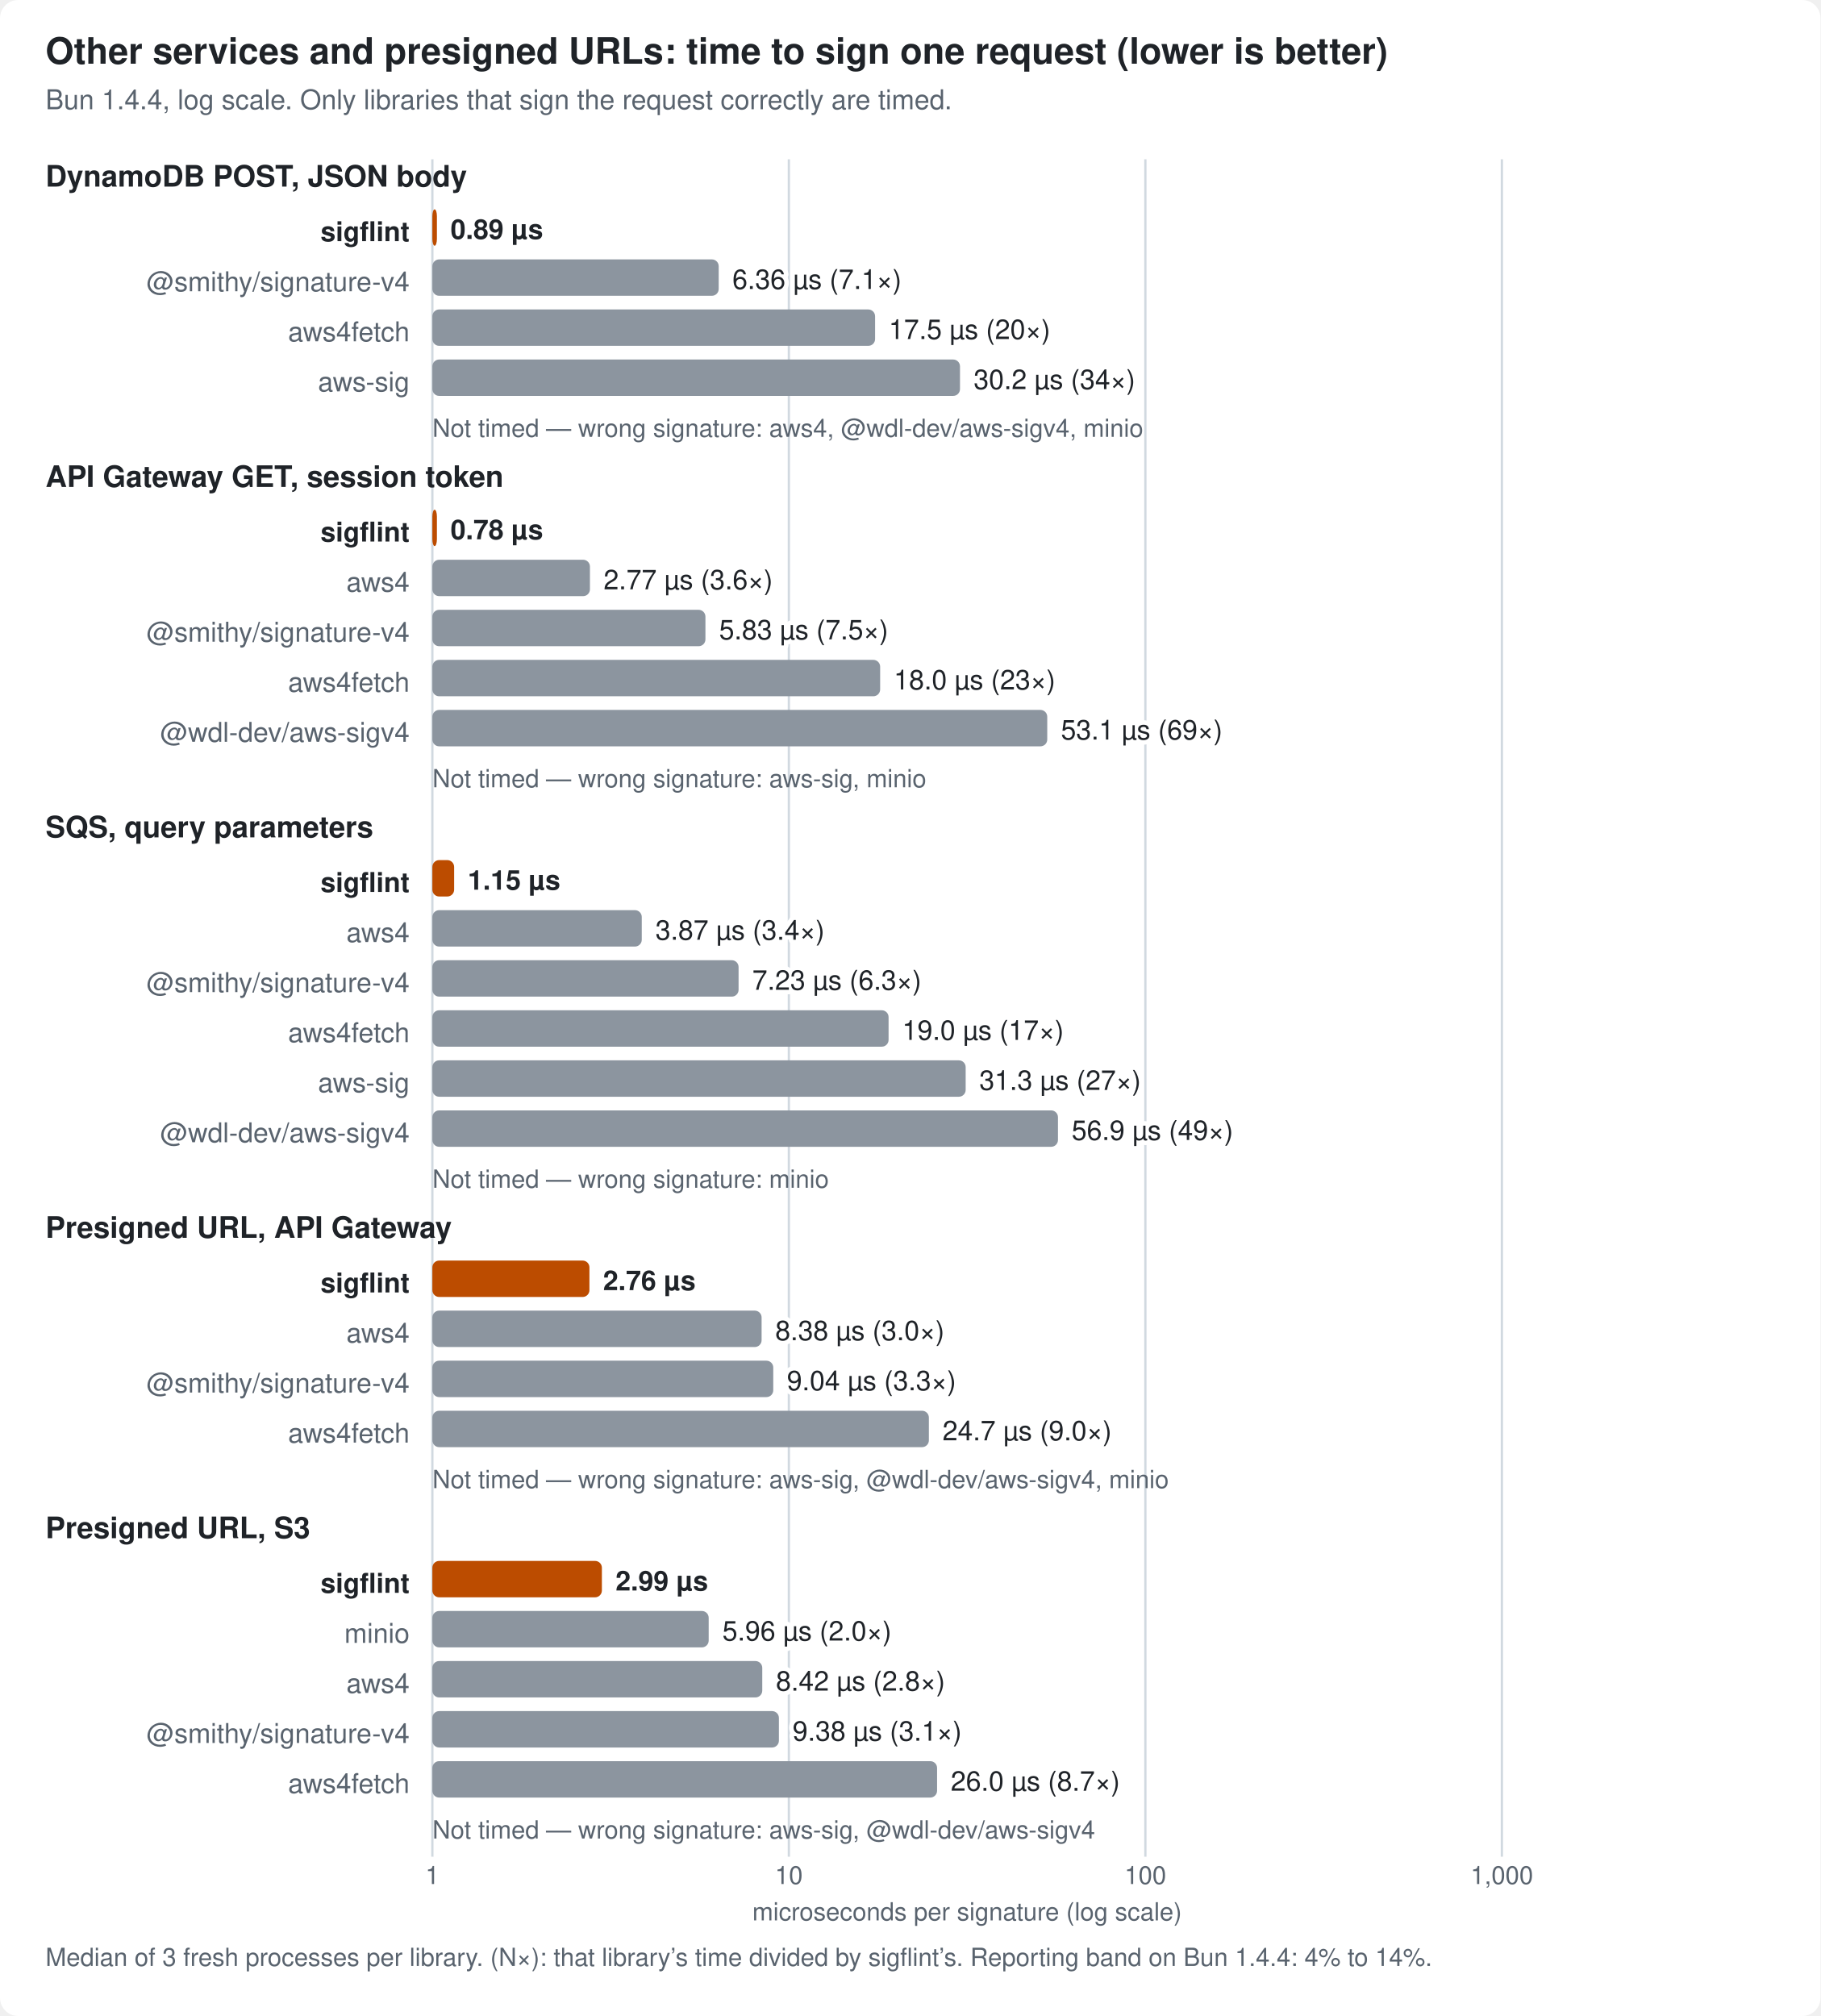
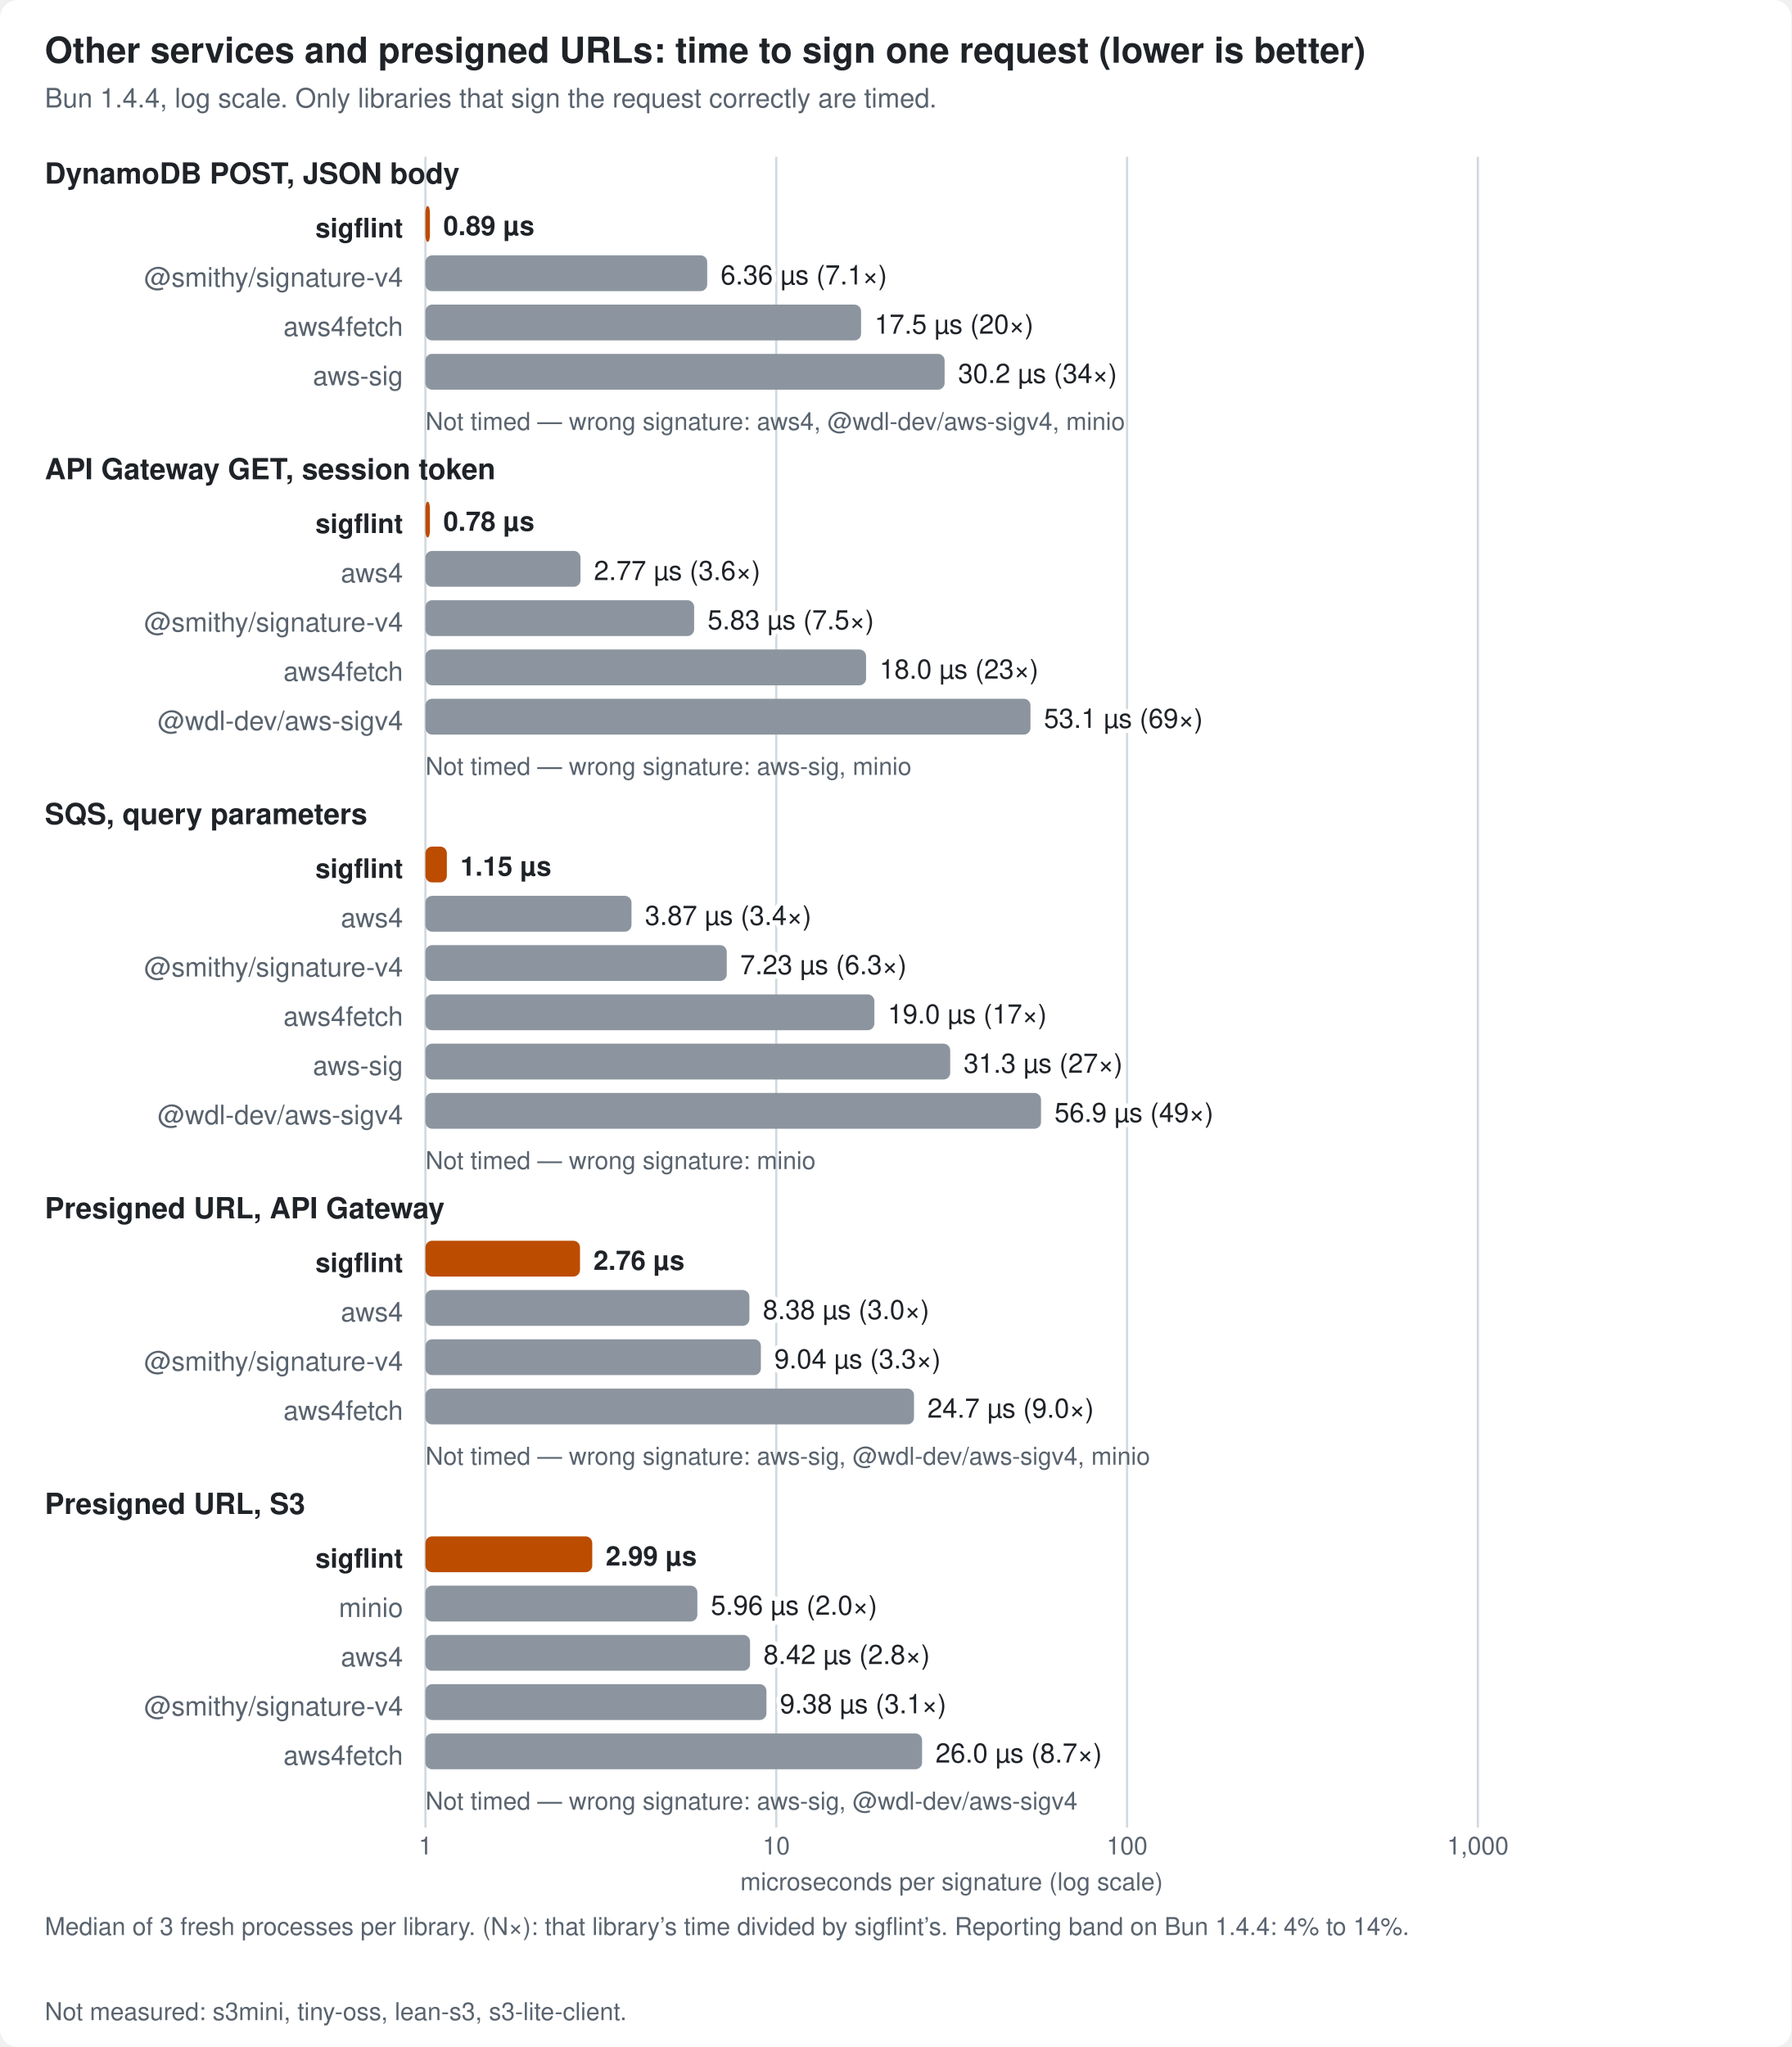
- <svg xmlns="http://www.w3.org/2000/svg" width="800" height="886" viewBox="0 0 800 886" role="img" aria-labelledby="t d" font-family="-apple-system,BlinkMacSystemFont,'Segoe UI',Helvetica,Arial,sans-serif">
-   <rect width="800" height="886" rx="8" fill="#ffffff" />
+ <svg xmlns="http://www.w3.org/2000/svg" width="800" height="914" viewBox="0 0 800 914" role="img" aria-labelledby="t d" font-family="-apple-system,BlinkMacSystemFont,'Segoe UI',Helvetica,Arial,sans-serif">
+   <rect width="800" height="914" rx="8" fill="#ffffff" />
  <text x="20" y="28" font-size="16" fill="#1f2328" text-anchor="start" font-weight="600">Other services and presigned URLs: time to sign one request (lower is better)</text>
  <text x="20" y="48" font-size="12" fill="#59636e" text-anchor="start" font-weight="400">Bun 1.4.4, log scale. Only libraries that sign the request correctly are timed.</text>
  <line x1="190" y1="70" x2="190" y2="816" stroke="#d1d9e0" />
  <text x="190" y="828" font-size="11" fill="#59636e" text-anchor="middle" font-weight="400">1</text>
  <line x1="346.667" y1="70" x2="346.667" y2="816" stroke="#d1d9e0" />
  <text x="346.667" y="828" font-size="11" fill="#59636e" text-anchor="middle" font-weight="400">10</text>
  <line x1="503.333" y1="70" x2="503.333" y2="816" stroke="#d1d9e0" />
  <text x="503.333" y="828" font-size="11" fill="#59636e" text-anchor="middle" font-weight="400">100</text>
  <line x1="660" y1="70" x2="660" y2="816" stroke="#d1d9e0" />
  <text x="660" y="828" font-size="11" fill="#59636e" text-anchor="middle" font-weight="400">1,000</text>
  <text x="20" y="82" font-size="13" fill="#1f2328" text-anchor="start" font-weight="600">DynamoDB POST, JSON body</text>
  <text x="180" y="106" font-size="12" fill="#1f2328" text-anchor="end" font-weight="700">sigflint</text>
  <rect x="190" y="92" width="2" height="16" rx="3" fill="#bc4c00" />
  <text x="198" y="105" font-size="12" fill="#1f2328" text-anchor="start" font-weight="700" stroke="#ffffff" stroke-width="4" stroke-linejoin="round" paint-order="stroke">0.89 µs</text>
  <text x="180" y="128" font-size="12" fill="#59636e" text-anchor="end" font-weight="400">@smithy/signature-v4</text>
  <rect x="190" y="114" width="125.832" height="16" rx="3" fill="#8c959f" />
  <text x="321.832" y="127" font-size="12" fill="#1f2328" text-anchor="start" font-weight="400" stroke="#ffffff" stroke-width="4" stroke-linejoin="round" paint-order="stroke">6.36 µs  (7.1×)</text>
  <text x="180" y="150" font-size="12" fill="#59636e" text-anchor="end" font-weight="400">aws4fetch</text>
  <rect x="190" y="136" width="194.556" height="16" rx="3" fill="#8c959f" />
  <text x="390.556" y="149" font-size="12" fill="#1f2328" text-anchor="start" font-weight="400" stroke="#ffffff" stroke-width="4" stroke-linejoin="round" paint-order="stroke">17.5 µs  (20×)</text>
  <text x="180" y="172" font-size="12" fill="#59636e" text-anchor="end" font-weight="400">aws-sig</text>
  <rect x="190" y="158" width="231.866" height="16" rx="3" fill="#8c959f" />
  <text x="427.866" y="171" font-size="12" fill="#1f2328" text-anchor="start" font-weight="400" stroke="#ffffff" stroke-width="4" stroke-linejoin="round" paint-order="stroke">30.2 µs  (34×)</text>
  <text x="190" y="192" font-size="11" fill="#59636e" text-anchor="start" font-weight="400">Not timed — wrong signature: aws4, @wdl-dev/aws-sigv4, minio</text>
  <text x="20" y="214" font-size="13" fill="#1f2328" text-anchor="start" font-weight="600">API Gateway GET, session token</text>
  <text x="180" y="238" font-size="12" fill="#1f2328" text-anchor="end" font-weight="700">sigflint</text>
  <rect x="190" y="224" width="2" height="16" rx="3" fill="#bc4c00" />
  <text x="198" y="237" font-size="12" fill="#1f2328" text-anchor="start" font-weight="700" stroke="#ffffff" stroke-width="4" stroke-linejoin="round" paint-order="stroke">0.78 µs</text>
  <text x="180" y="260" font-size="12" fill="#59636e" text-anchor="end" font-weight="400">aws4</text>
  <rect x="190" y="246" width="69.248" height="16" rx="3" fill="#8c959f" />
  <text x="265.248" y="259" font-size="12" fill="#1f2328" text-anchor="start" font-weight="400" stroke="#ffffff" stroke-width="4" stroke-linejoin="round" paint-order="stroke">2.77 µs  (3.6×)</text>
  <text x="180" y="282" font-size="12" fill="#59636e" text-anchor="end" font-weight="400">@smithy/signature-v4</text>
  <rect x="190" y="268" width="120.001" height="16" rx="3" fill="#8c959f" />
  <text x="316.001" y="281" font-size="12" fill="#1f2328" text-anchor="start" font-weight="400" stroke="#ffffff" stroke-width="4" stroke-linejoin="round" paint-order="stroke">5.83 µs  (7.5×)</text>
  <text x="180" y="304" font-size="12" fill="#59636e" text-anchor="end" font-weight="400">aws4fetch</text>
  <rect x="190" y="290" width="196.78" height="16" rx="3" fill="#8c959f" />
  <text x="392.78" y="303" font-size="12" fill="#1f2328" text-anchor="start" font-weight="400" stroke="#ffffff" stroke-width="4" stroke-linejoin="round" paint-order="stroke">18.0 µs  (23×)</text>
  <text x="180" y="326" font-size="12" fill="#59636e" text-anchor="end" font-weight="400">@wdl-dev/aws-sigv4</text>
  <rect x="190" y="312" width="270.211" height="16" rx="3" fill="#8c959f" />
  <text x="466.211" y="325" font-size="12" fill="#1f2328" text-anchor="start" font-weight="400" stroke="#ffffff" stroke-width="4" stroke-linejoin="round" paint-order="stroke">53.1 µs  (69×)</text>
  <text x="190" y="346" font-size="11" fill="#59636e" text-anchor="start" font-weight="400">Not timed — wrong signature: aws-sig, minio</text>
  <text x="20" y="368" font-size="13" fill="#1f2328" text-anchor="start" font-weight="600">SQS, query parameters</text>
  <text x="180" y="392" font-size="12" fill="#1f2328" text-anchor="end" font-weight="700">sigflint</text>
  <rect x="190" y="378" width="9.568" height="16" rx="3" fill="#bc4c00" />
  <text x="205.568" y="391" font-size="12" fill="#1f2328" text-anchor="start" font-weight="700" stroke="#ffffff" stroke-width="4" stroke-linejoin="round" paint-order="stroke">1.15 µs</text>
  <text x="180" y="414" font-size="12" fill="#59636e" text-anchor="end" font-weight="400">aws4</text>
  <rect x="190" y="400" width="92.022" height="16" rx="3" fill="#8c959f" />
  <text x="288.022" y="413" font-size="12" fill="#1f2328" text-anchor="start" font-weight="400" stroke="#ffffff" stroke-width="4" stroke-linejoin="round" paint-order="stroke">3.87 µs  (3.4×)</text>
  <text x="180" y="436" font-size="12" fill="#59636e" text-anchor="end" font-weight="400">@smithy/signature-v4</text>
  <rect x="190" y="422" width="134.57" height="16" rx="3" fill="#8c959f" />
  <text x="330.57" y="435" font-size="12" fill="#1f2328" text-anchor="start" font-weight="400" stroke="#ffffff" stroke-width="4" stroke-linejoin="round" paint-order="stroke">7.23 µs  (6.3×)</text>
  <text x="180" y="458" font-size="12" fill="#59636e" text-anchor="end" font-weight="400">aws4fetch</text>
  <rect x="190" y="444" width="200.485" height="16" rx="3" fill="#8c959f" />
  <text x="396.485" y="457" font-size="12" fill="#1f2328" text-anchor="start" font-weight="400" stroke="#ffffff" stroke-width="4" stroke-linejoin="round" paint-order="stroke">19.0 µs  (17×)</text>
  <text x="180" y="480" font-size="12" fill="#59636e" text-anchor="end" font-weight="400">aws-sig</text>
  <rect x="190" y="466" width="234.361" height="16" rx="3" fill="#8c959f" />
  <text x="430.361" y="479" font-size="12" fill="#1f2328" text-anchor="start" font-weight="400" stroke="#ffffff" stroke-width="4" stroke-linejoin="round" paint-order="stroke">31.3 µs  (27×)</text>
  <text x="180" y="502" font-size="12" fill="#59636e" text-anchor="end" font-weight="400">@wdl-dev/aws-sigv4</text>
  <rect x="190" y="488" width="274.922" height="16" rx="3" fill="#8c959f" />
  <text x="470.922" y="501" font-size="12" fill="#1f2328" text-anchor="start" font-weight="400" stroke="#ffffff" stroke-width="4" stroke-linejoin="round" paint-order="stroke">56.9 µs  (49×)</text>
  <text x="190" y="522" font-size="11" fill="#59636e" text-anchor="start" font-weight="400">Not timed — wrong signature: minio</text>
  <text x="20" y="544" font-size="13" fill="#1f2328" text-anchor="start" font-weight="600">Presigned URL, API Gateway</text>
  <text x="180" y="568" font-size="12" fill="#1f2328" text-anchor="end" font-weight="700">sigflint</text>
  <rect x="190" y="554" width="69.026" height="16" rx="3" fill="#bc4c00" />
  <text x="265.026" y="567" font-size="12" fill="#1f2328" text-anchor="start" font-weight="700" stroke="#ffffff" stroke-width="4" stroke-linejoin="round" paint-order="stroke">2.76 µs</text>
  <text x="180" y="590" font-size="12" fill="#59636e" text-anchor="end" font-weight="400">aws4</text>
  <rect x="190" y="576" width="144.682" height="16" rx="3" fill="#8c959f" />
  <text x="340.682" y="589" font-size="12" fill="#1f2328" text-anchor="start" font-weight="400" stroke="#ffffff" stroke-width="4" stroke-linejoin="round" paint-order="stroke">8.38 µs  (3.0×)</text>
  <text x="180" y="612" font-size="12" fill="#59636e" text-anchor="end" font-weight="400">@smithy/signature-v4</text>
  <rect x="190" y="598" width="149.807" height="16" rx="3" fill="#8c959f" />
  <text x="345.807" y="611" font-size="12" fill="#1f2328" text-anchor="start" font-weight="400" stroke="#ffffff" stroke-width="4" stroke-linejoin="round" paint-order="stroke">9.04 µs  (3.3×)</text>
  <text x="180" y="634" font-size="12" fill="#59636e" text-anchor="end" font-weight="400">aws4fetch</text>
  <rect x="190" y="620" width="218.192" height="16" rx="3" fill="#8c959f" />
  <text x="414.192" y="633" font-size="12" fill="#1f2328" text-anchor="start" font-weight="400" stroke="#ffffff" stroke-width="4" stroke-linejoin="round" paint-order="stroke">24.7 µs  (9.0×)</text>
  <text x="190" y="654" font-size="11" fill="#59636e" text-anchor="start" font-weight="400">Not timed — wrong signature: aws-sig, @wdl-dev/aws-sigv4, minio</text>
  <text x="20" y="676" font-size="13" fill="#1f2328" text-anchor="start" font-weight="600">Presigned URL, S3</text>
  <text x="180" y="700" font-size="12" fill="#1f2328" text-anchor="end" font-weight="700">sigflint</text>
  <rect x="190" y="686" width="74.499" height="16" rx="3" fill="#bc4c00" />
  <text x="270.499" y="699" font-size="12" fill="#1f2328" text-anchor="start" font-weight="700" stroke="#ffffff" stroke-width="4" stroke-linejoin="round" paint-order="stroke">2.99 µs</text>
  <text x="180" y="722" font-size="12" fill="#59636e" text-anchor="end" font-weight="400">minio</text>
  <rect x="190" y="708" width="121.432" height="16" rx="3" fill="#8c959f" />
  <text x="317.432" y="721" font-size="12" fill="#1f2328" text-anchor="start" font-weight="400" stroke="#ffffff" stroke-width="4" stroke-linejoin="round" paint-order="stroke">5.96 µs  (2.0×)</text>
  <text x="180" y="744" font-size="12" fill="#59636e" text-anchor="end" font-weight="400">aws4</text>
  <rect x="190" y="730" width="144.974" height="16" rx="3" fill="#8c959f" />
  <text x="340.974" y="743" font-size="12" fill="#1f2328" text-anchor="start" font-weight="400" stroke="#ffffff" stroke-width="4" stroke-linejoin="round" paint-order="stroke">8.42 µs  (2.8×)</text>
  <text x="180" y="766" font-size="12" fill="#59636e" text-anchor="end" font-weight="400">@smithy/signature-v4</text>
  <rect x="190" y="752" width="152.29" height="16" rx="3" fill="#8c959f" />
  <text x="348.29" y="765" font-size="12" fill="#1f2328" text-anchor="start" font-weight="400" stroke="#ffffff" stroke-width="4" stroke-linejoin="round" paint-order="stroke">9.38 µs  (3.1×)</text>
  <text x="180" y="788" font-size="12" fill="#59636e" text-anchor="end" font-weight="400">aws4fetch</text>
  <rect x="190" y="774" width="221.799" height="16" rx="3" fill="#8c959f" />
  <text x="417.799" y="787" font-size="12" fill="#1f2328" text-anchor="start" font-weight="400" stroke="#ffffff" stroke-width="4" stroke-linejoin="round" paint-order="stroke">26.0 µs  (8.7×)</text>
  <text x="190" y="808" font-size="11" fill="#59636e" text-anchor="start" font-weight="400">Not timed — wrong signature: aws-sig, @wdl-dev/aws-sigv4</text>
  <text x="425" y="844" font-size="11" fill="#59636e" text-anchor="middle" font-weight="400">microseconds per signature (log scale)</text>
  <text x="20" y="864" font-size="11" fill="#59636e" text-anchor="start" font-weight="400">Median of 3 fresh processes per library. (N×): that library’s time divided by sigflint’s. Reporting band on Bun 1.4.4: 4% to 14%.</text>
+   <text x="20" y="902" font-size="11" fill="#59636e" text-anchor="start" font-weight="400">Not measured: s3mini, tiny-oss, lean-s3, s3-lite-client.</text>
</svg>
